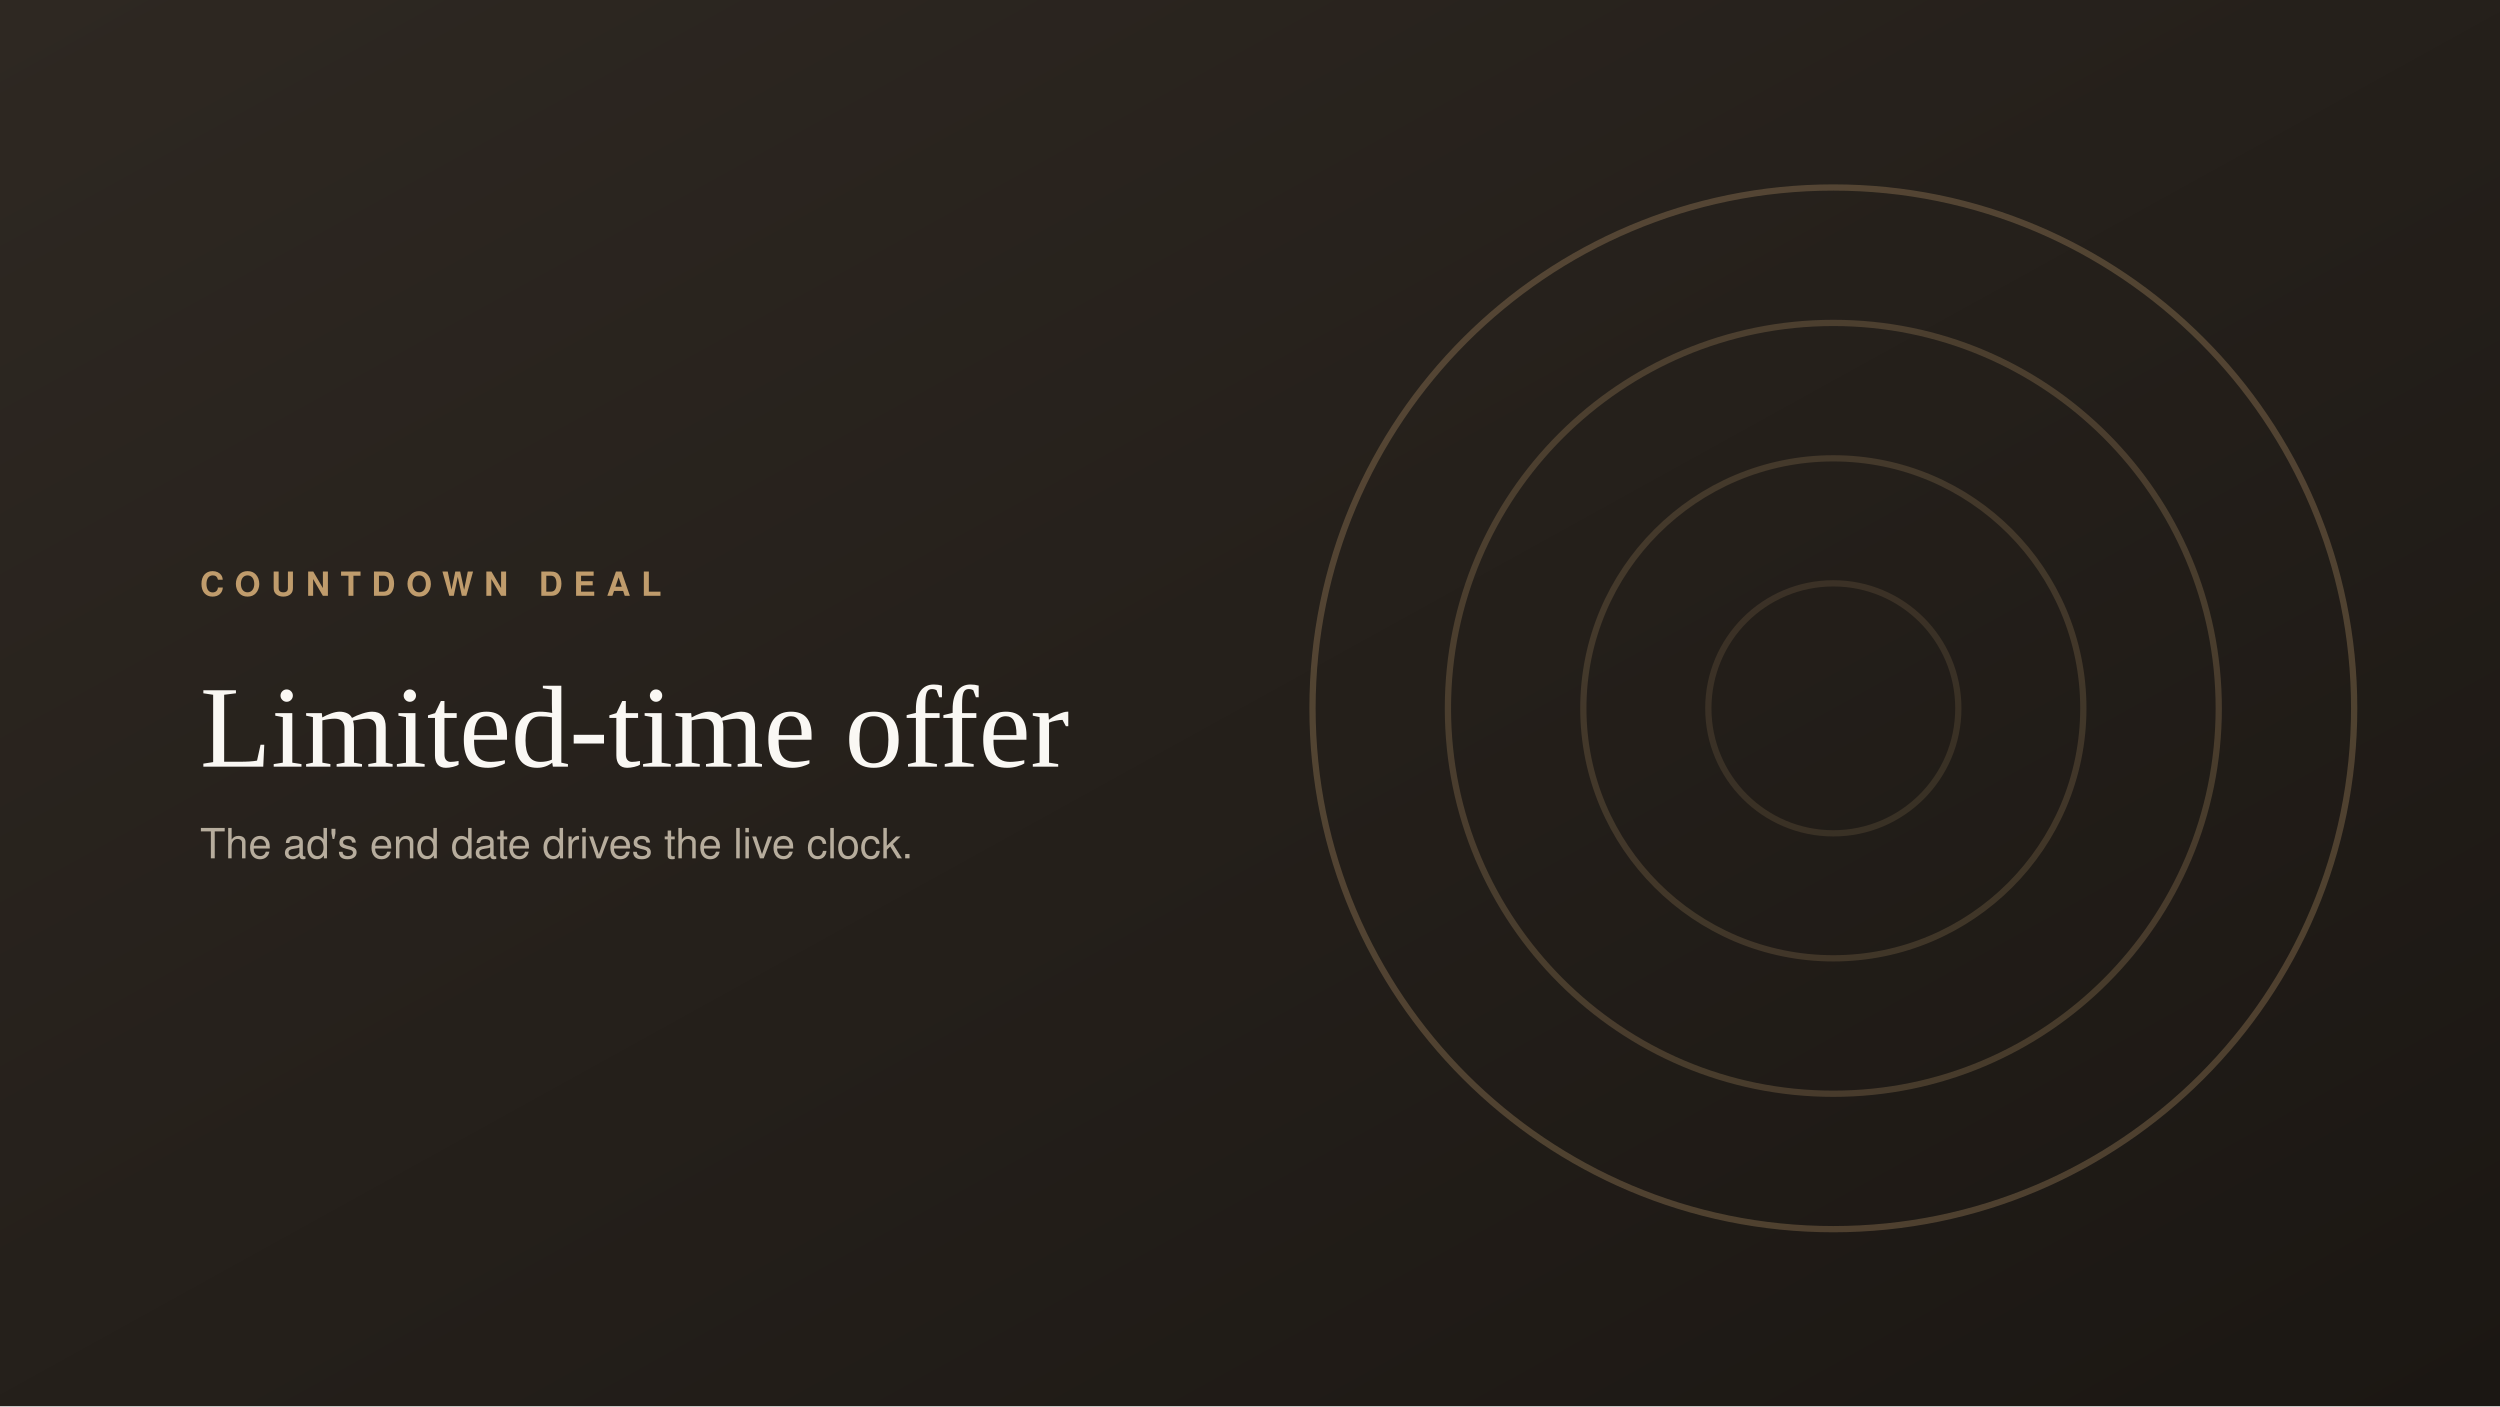
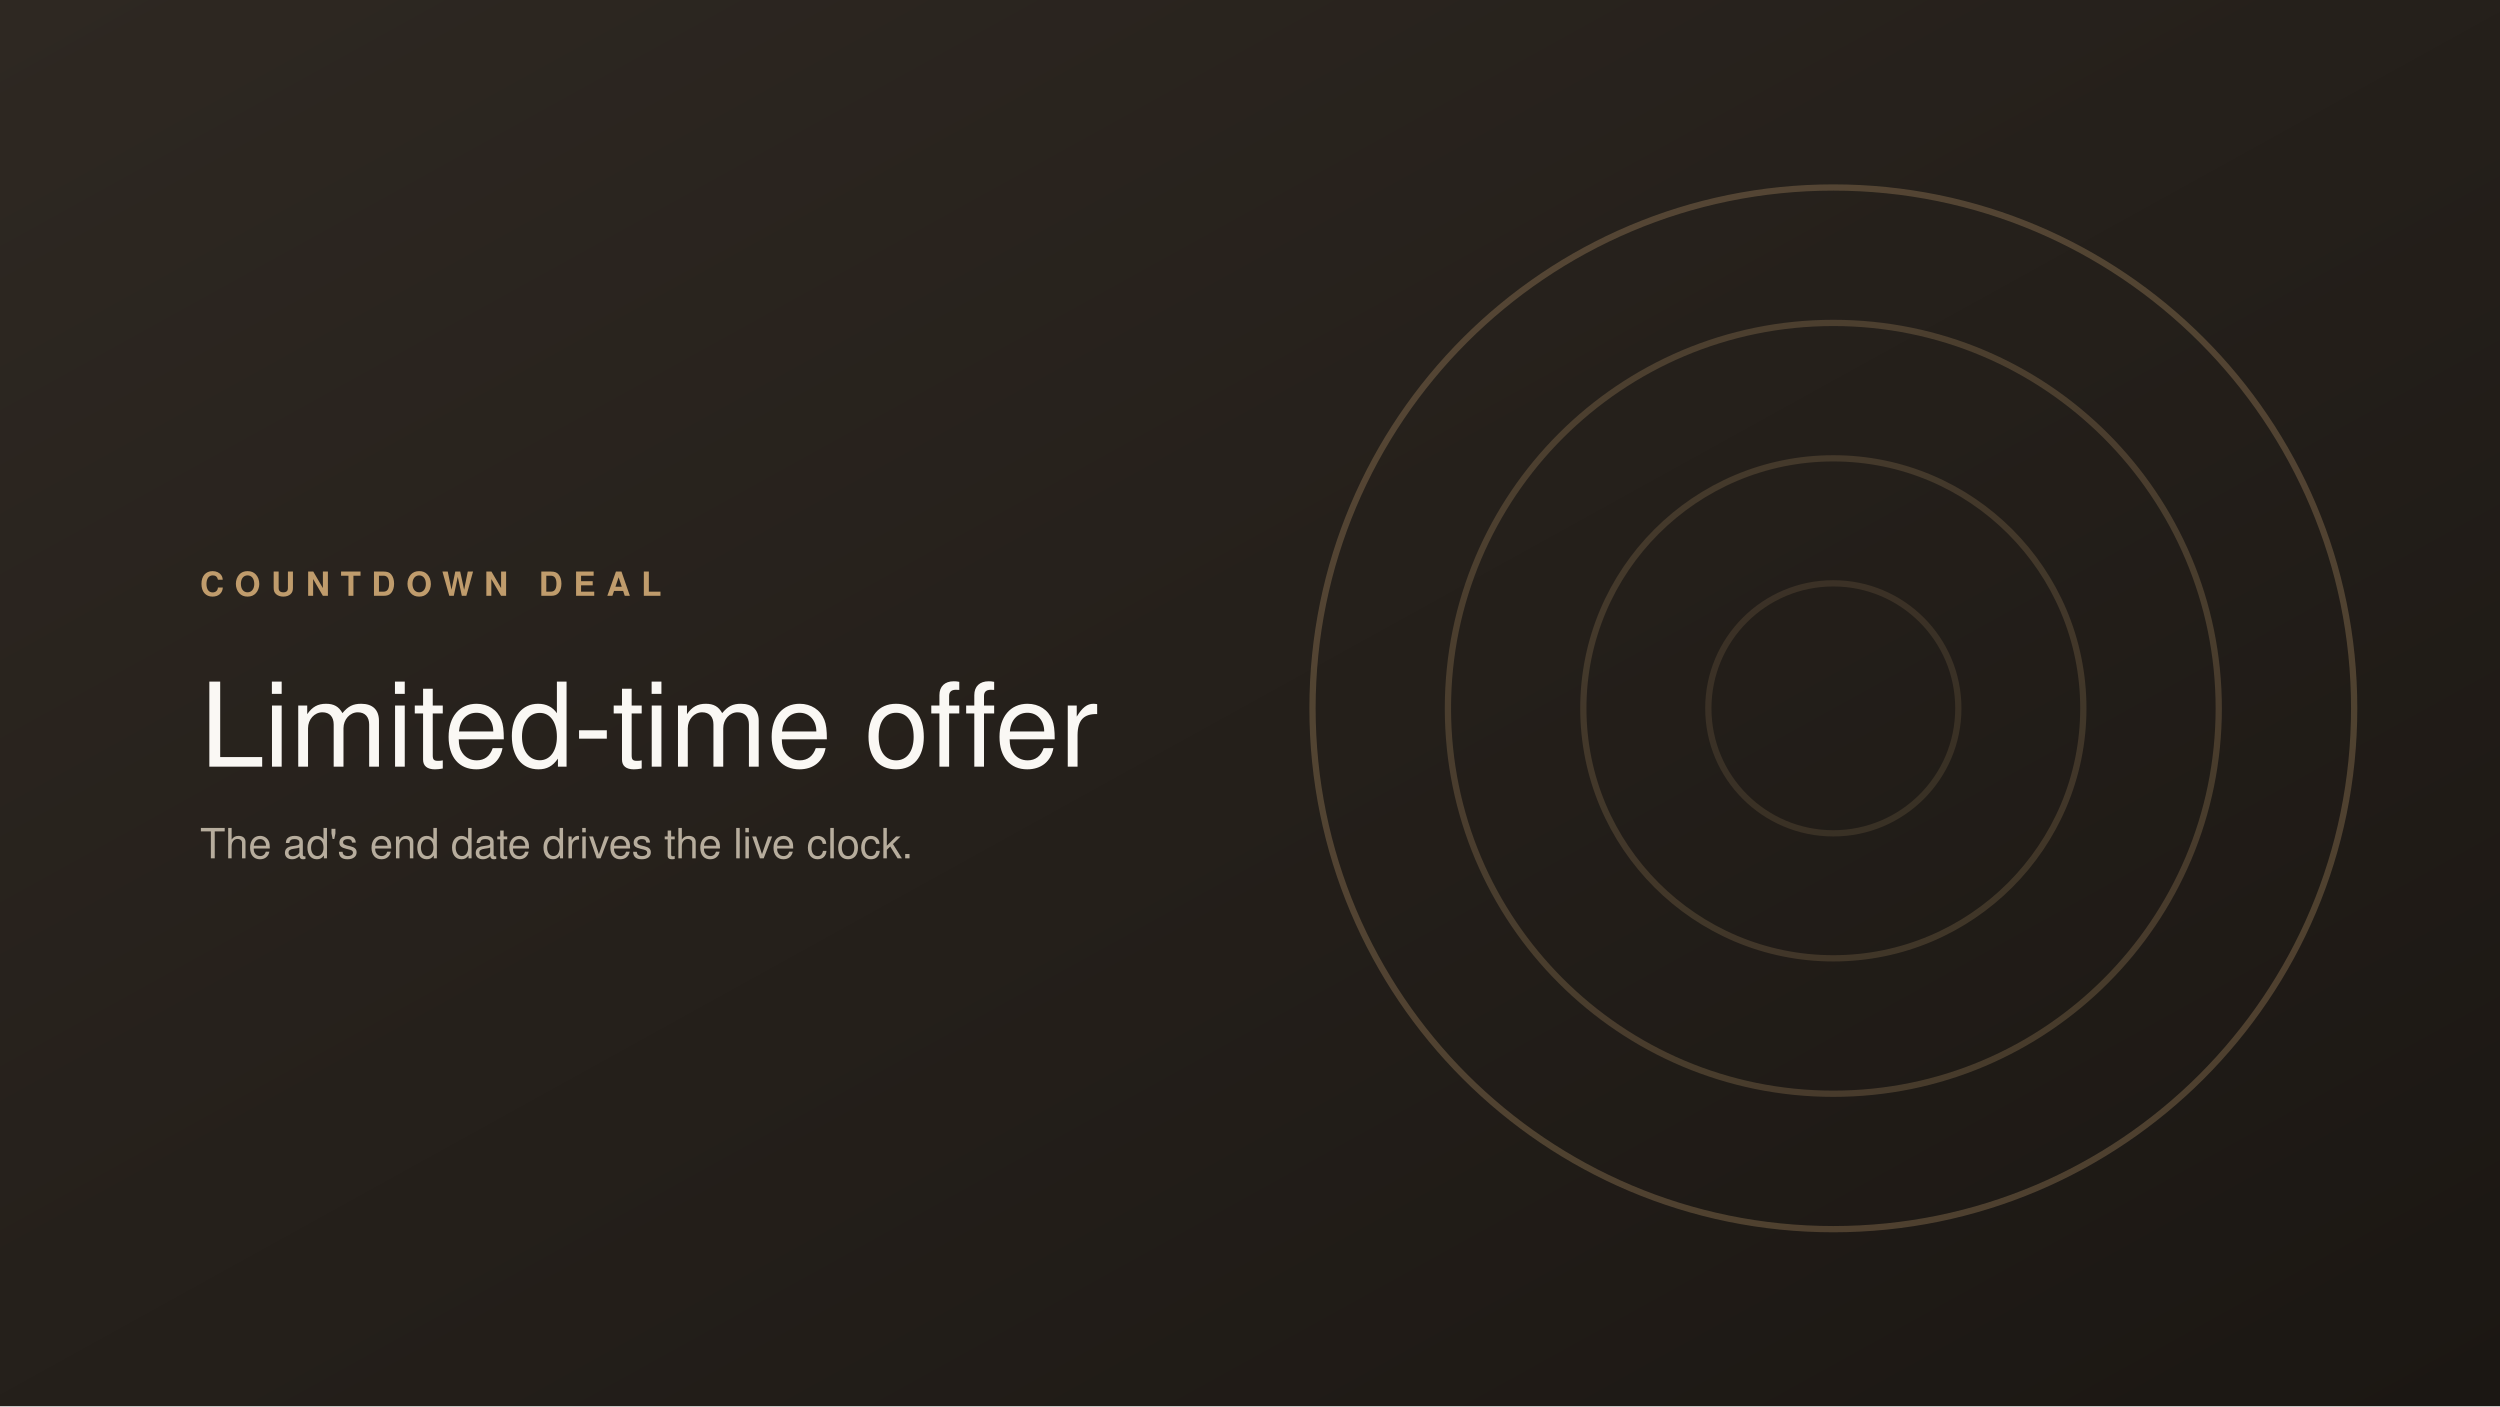
<svg xmlns="http://www.w3.org/2000/svg" viewBox="0 0 1200 675" width="1200" height="675" role="img">
  <defs>
    <linearGradient id="bg" x1="0" y1="0" x2="1" y2="1">
      <stop offset="0" stop-color="#2E2822" />
      <stop offset="1" stop-color="#1B1713" />
    </linearGradient>
  </defs>
  <rect width="1200" height="675" fill="url(#bg)" />
  <circle cx="880" cy="340" r="250.0" fill="none" stroke="#C09C6C" stroke-width="3" opacity="0.300" />
  <circle cx="880" cy="340" r="185.0" fill="none" stroke="#C09C6C" stroke-width="3" opacity="0.252" />
  <circle cx="880" cy="340" r="120.0" fill="none" stroke="#C09C6C" stroke-width="3" opacity="0.204" />
  <circle cx="880" cy="340" r="60.0" fill="none" stroke="#C09C6C" stroke-width="3" opacity="0.156" />
  <text x="96" y="286" font-family="'Helvetica Neue',Helvetica,Arial,sans-serif" font-size="16" font-weight="700" fill="#C09C6C" text-anchor="start" letter-spacing="0.32em">COUNTDOWN DEAL</text>
-   <text x="96" y="368" font-family="Georgia,'Times New Roman',serif" font-size="56" font-weight="400" fill="#FAF8F4" text-anchor="start">Limited-time offer</text>
+   <text x="96" y="368" font-family="'Helvetica Neue',Helvetica,Arial,sans-serif" font-size="56" font-weight="400" fill="#FAF8F4" text-anchor="start">Limited-time offer</text>
  <text x="96" y="412" font-family="'Helvetica Neue',Helvetica,Arial,sans-serif" font-size="20" font-weight="400" fill="#B7AD9D" text-anchor="start">The ad's end date drives the live clock.</text>
</svg>
